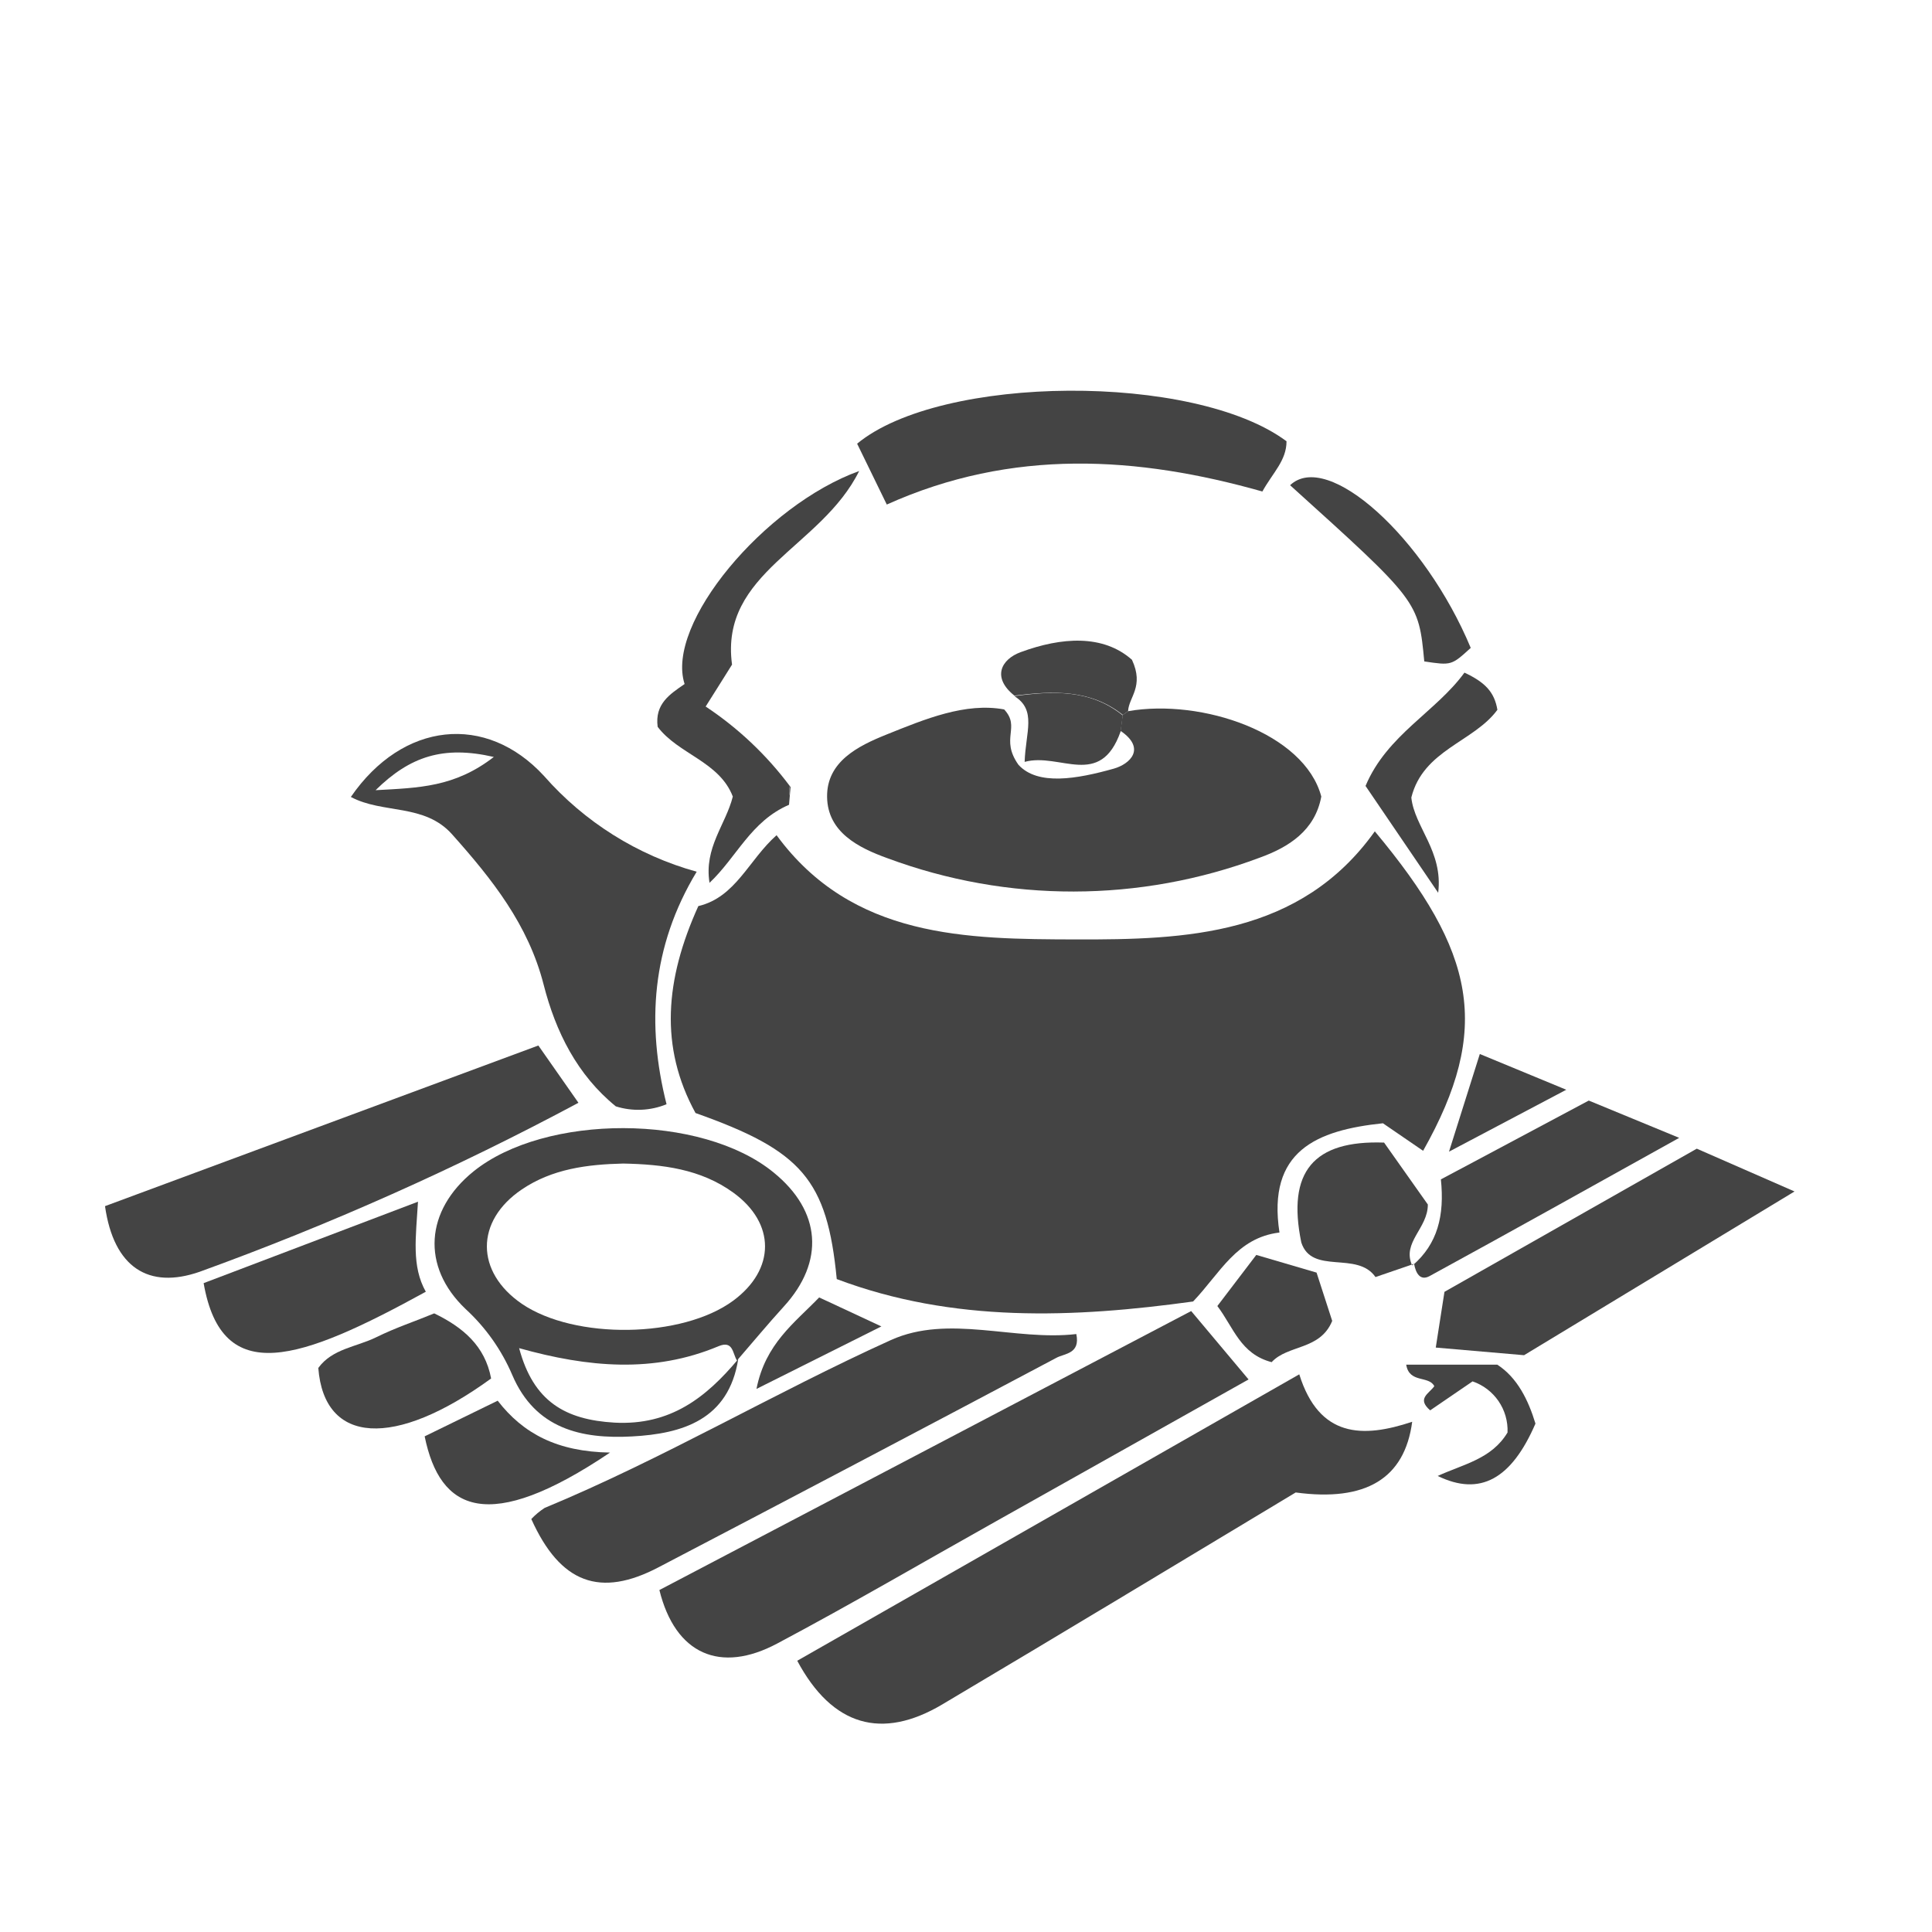
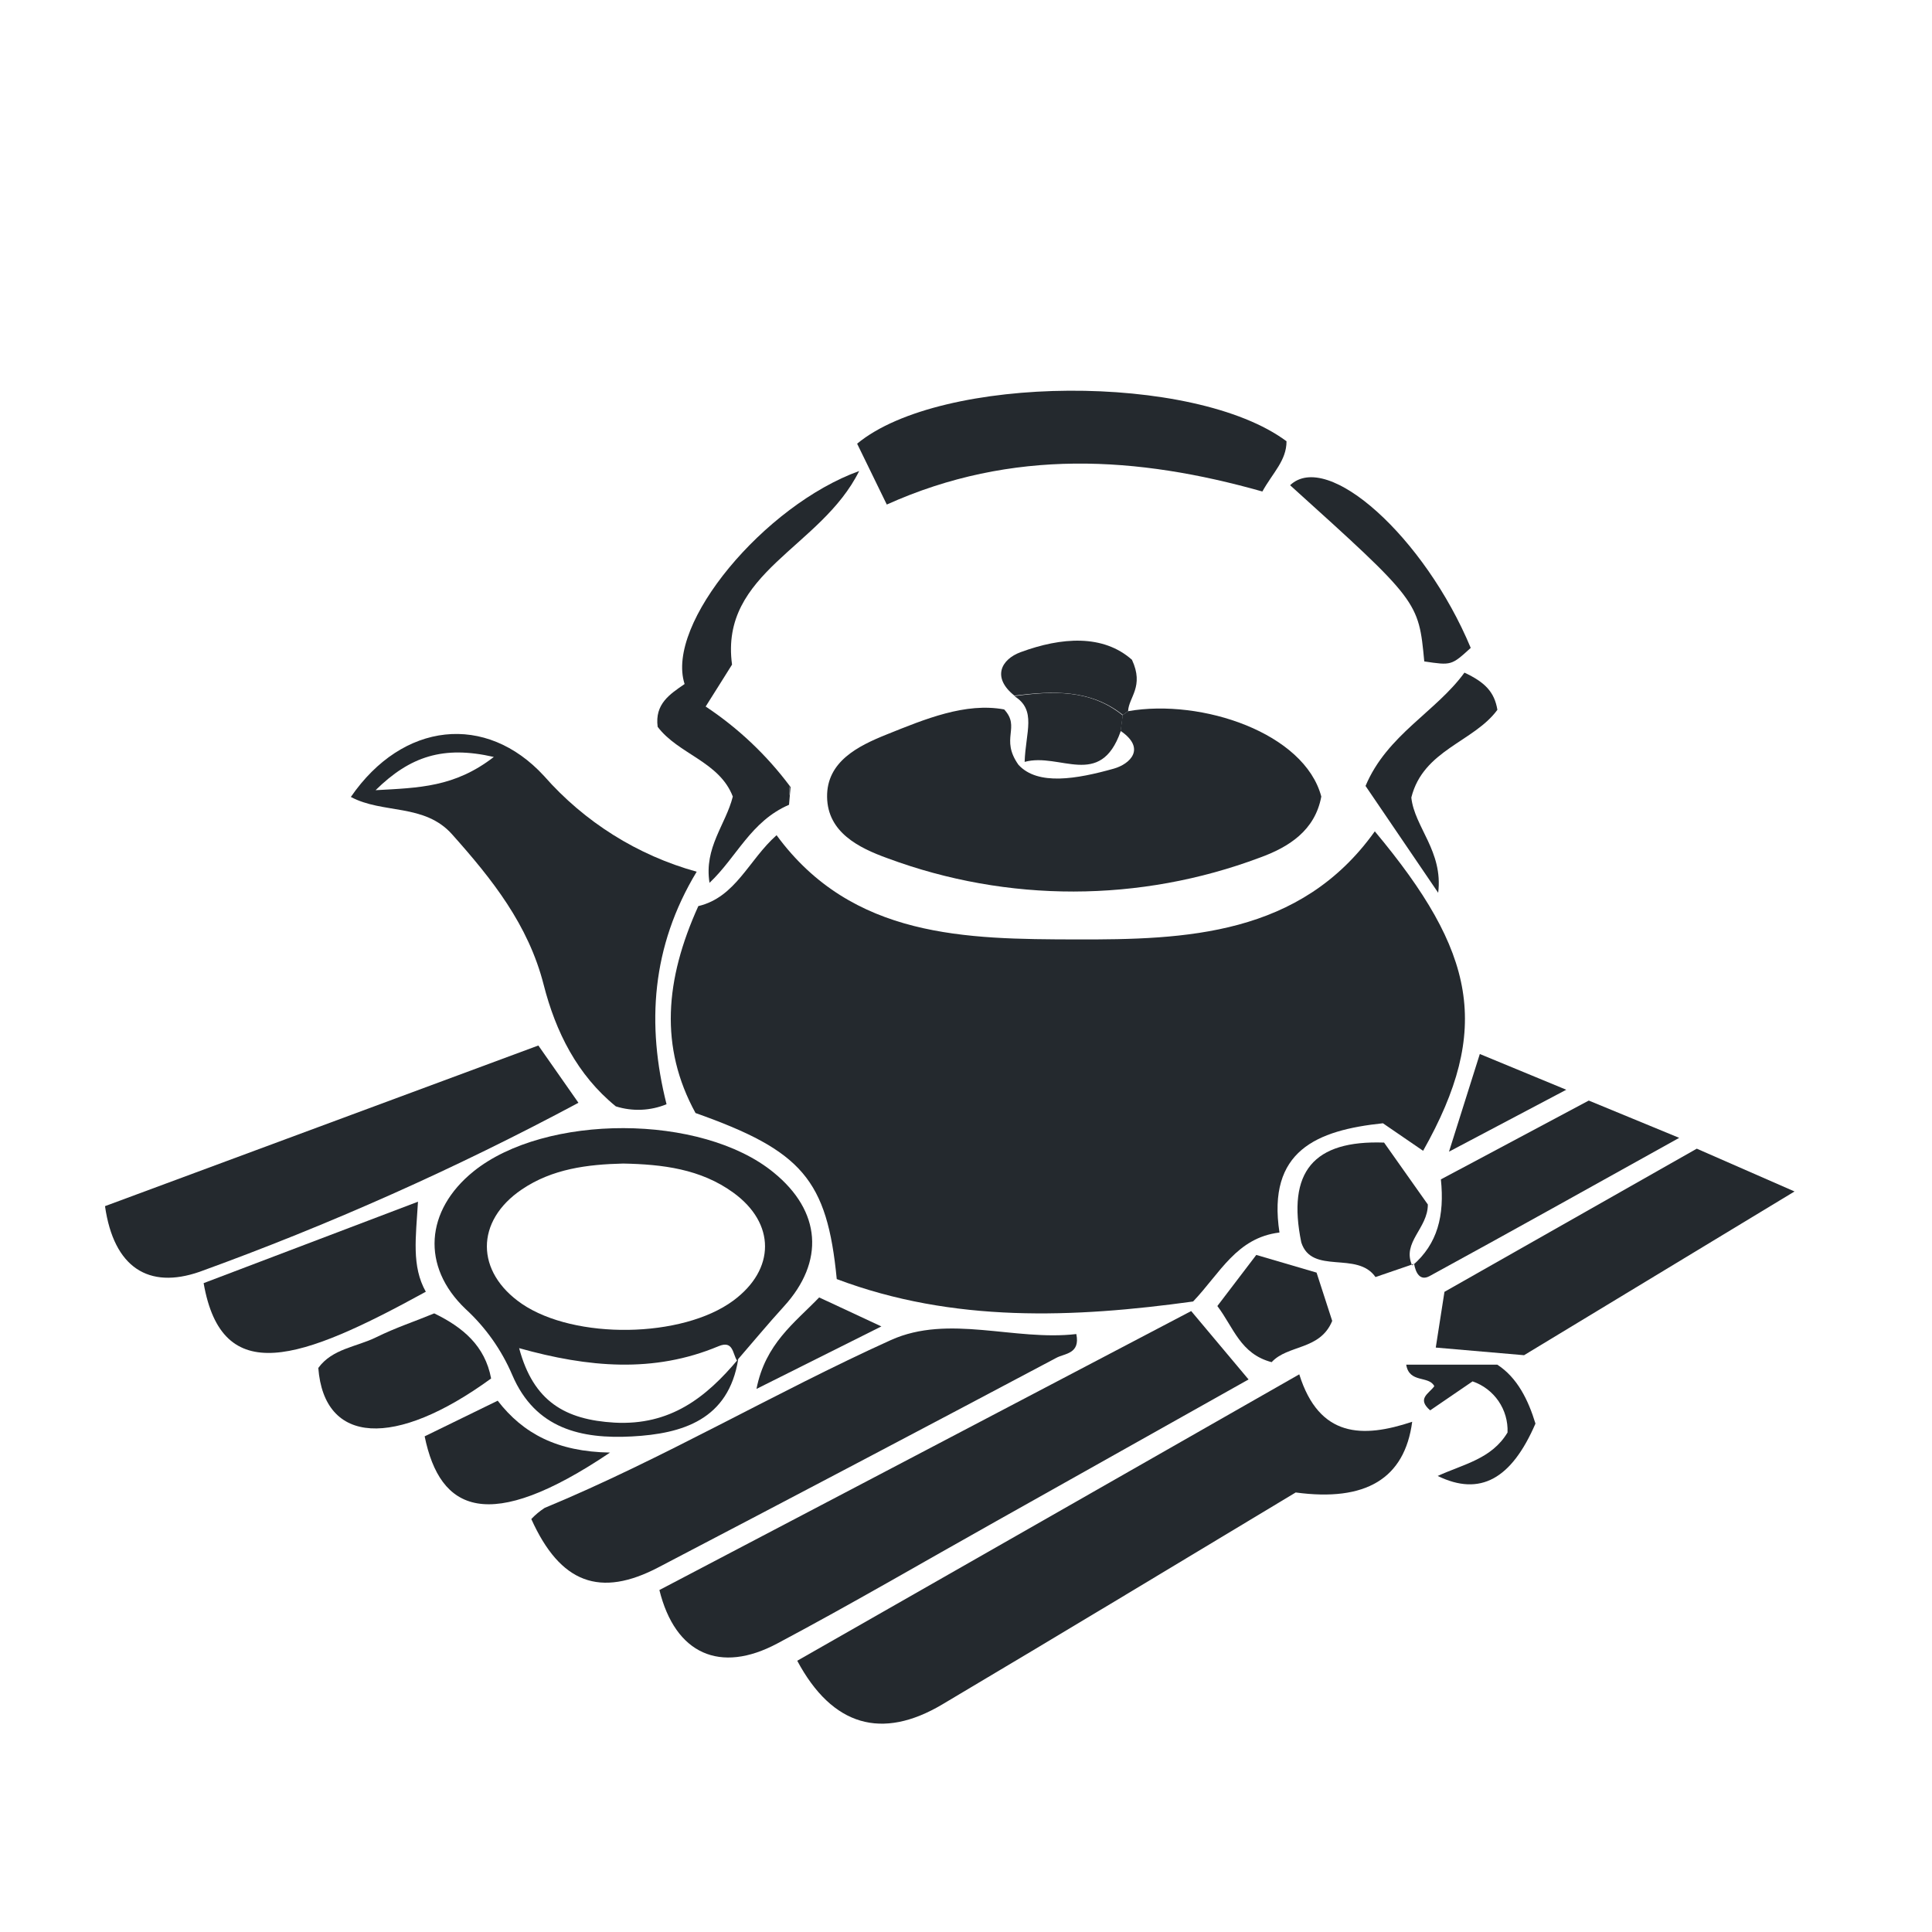
<svg xmlns="http://www.w3.org/2000/svg" id="图层_1" data-name="图层 1" viewBox="0 0 200 200">
  <g>
-     <path d="M72.29,93.8c3.88-.92,5.21-4.78,8.1-7.34,7.84,10.69,19.69,10.76,31,10.79s23.21-.37,30.93-11.19c10.45,12.51,12.13,20.43,5,33.07l-4.16-2.85c-6.86.72-12,2.85-10.71,11.31-4.44.54-6.13,4.19-8.94,7.14-12.33,1.7-24.82,2.23-36.89-2.32-1-10.29-3.6-13.29-14.62-17.19C68.26,108.39,68.84,101.42,72.29,93.8Z" style="fill: #444" />
-     <path d="M116.78,73.62c7.64-1.33,18.26,2.27,20,8.84-.65,3.51-3.35,5.23-6.36,6.32a55.12,55.12,0,0,1-38.53.07c-3-1.08-6.22-2.69-6.27-6.35s3.21-5.28,6.15-6.46c4-1.61,8.17-3.34,12.18-2.6,1.74,1.87-.45,3,1.48,5.73,2,2.19,6.06,1.47,9.87.4,1.69-.48,3.37-2.09.7-3.91l.22-1.64Z" style="fill: #444" />
-     <path d="M134.5,142.27c2.06,6.58,6.57,6.62,11.69,4.91-.78,5.89-4.81,8.3-12.06,7.32-12,7.22-24.29,14.64-36.6,21.95-6.21,3.68-11.36,2.28-15-4.53Z" style="fill: #444" />
-     <path d="M123.31,135.72l5.94,7.08-26.12,14.67c-7.55,4.23-15,8.59-22.66,12.66-5.92,3.16-10.57,1.11-12.21-5.53Z" style="fill: #444" />
-     <path d="M55,157.25a7.48,7.48,0,0,1,1.38-1.15c12.29-5.09,23.76-11.91,35.85-17.38,6-2.7,12.79.13,19.19-.62.43,2.08-1.24,2-2.08,2.47q-20.53,10.89-41.14,21.66C62.12,165.43,58,163.91,55,157.25Z" style="fill: #444" />
-     <path d="M72.12,90.24C67.43,98,66.92,106.07,69,114.31a7.71,7.71,0,0,1-5.25.22c-4-3.25-6.23-7.73-7.47-12.59C54.69,95.71,50.93,91,46.8,86.37c-2.87-3.22-7.16-2.09-10.48-3.87,5.37-7.8,14-8.7,20-2.17A32.61,32.61,0,0,0,72.12,90.24Zm-21-11.88c-5.23-1.2-8.67-.07-12.24,3.44C43.37,81.55,47.06,81.5,51.12,78.36Z" style="fill: #444" />
-     <path d="M10.87,124.86l44.86-16.63,4.15,5.93a298.36,298.36,0,0,1-39.23,17.5C15.4,133.48,11.78,131.24,10.87,124.86Z" style="fill: #444" />
-     <path d="M76.42,140.7c-1,6.28-5.78,7.72-11,8s-10-.77-12.39-6.36a19.88,19.88,0,0,0-4.84-6.84c-4.62-4.4-4.16-10.2.82-14.23,7.43-6,23.63-6,31.08.11,4.92,4,5.3,9.21,1.06,13.86-1.66,1.82-3.24,3.73-4.86,5.6-.46-.72-.38-2.12-1.91-1.48-6.7,2.81-13.5,2.2-20.64.2,1.48,5.53,4.77,7.41,9.87,7.71C69.38,147.58,73.08,144.69,76.42,140.7ZM64.51,120.45c-3.7.09-7.33.54-10.49,2.68-4.84,3.27-4.81,8.54,0,11.84,5.48,3.73,16.61,3.57,21.89-.33,4.37-3.23,4.39-8,0-11.18C72.52,121,68.56,120.53,64.51,120.45Z" style="fill: #444" />
-     <path d="M88.94,48.76c-9.79,3.53-20.09,15.82-18.07,22.05-1.54,1.06-3.1,2.06-2.79,4.43,2.14,2.84,6.39,3.59,7.78,7.22-.73,2.91-3,5.28-2.41,8.93,2.85-2.7,4.27-6.37,8.23-8.08l.08-.94a2.06,2.06,0,0,1,0-1,35.07,35.07,0,0,0-8.71-8.23c1.06-1.67,1.93-3.07,2.73-4.34C74.48,59.23,85,56.72,88.94,48.76Z" style="fill: #444" />
-     <path d="M81.76,82.37l.08-.9-.07-.09A2.06,2.06,0,0,0,81.76,82.37Z" style="fill: #444" />
-     <path d="M157.77,140.29l-9.14-.79c.29-1.87.58-3.71.9-5.77l26.12-14.82,10.12,4.43Z" style="fill: #444" />
-     <path d="M91.8,52.23l-3.07-6.3c8.68-7.18,34.91-7.36,44.45-.25,0,2-1.42,3.25-2.5,5.2C117.78,47.23,104.79,46.38,91.8,52.23Z" style="fill: #444" />
-     <path d="M43.27,124.4c-.22,3.71-.68,6.67.81,9.32-13,7.14-21.1,10-23-.89Z" style="fill: #444" />
-     <path d="M146.23,131c2.59-2.23,3.32-5.16,2.93-8.91l15.31-8.16,9.36,3.86c-9.12,5.07-17.45,9.73-25.84,14.31-1,.54-1.44-.35-1.6-1.26Z" style="fill: #444" />
-     <path d="M146.39,130.83l-4,1.37c-1.9-2.74-6.58-.19-7.68-3.58-1.51-7.34,1.28-10.6,8.57-10.34l4.53,6.41c0,2.49-2.7,3.9-1.63,6.3Z" style="fill: #444" />
-     <path d="M50.84,142.7c-10,7.28-17.28,6.84-17.89-1.09,1.45-2,3.95-2.17,6-3.18s4-1.64,6-2.47C47.92,137.4,50.21,139.32,50.84,142.7Z" style="fill: #444" />
-     <path d="M63.15,150.37c-12.63,8.5-17.6,6.08-19.19-1.68L51.52,145C54.15,148.4,57.67,150.28,63.15,150.37Z" style="fill: #444" />
-     <path d="M133.55,50.23c3.87-3.67,13.93,5.39,18.7,16.84-2,1.82-2,1.82-4.81,1.4C146.85,62.24,146.85,62.24,133.55,50.23Z" style="fill: #444" />
-     <path d="M151.6,69.63c2.13,1,3.1,2,3.41,3.85-2.45,3.34-7.68,4.14-8.91,9.08.32,3.06,3.31,5.56,2.78,9.86l-7.52-11.06C143.58,76.07,148.64,73.7,151.6,69.63Z" style="fill: #444" />
-     <path d="M130.05,129.91l6.24,1.83,1.62,5c-1.26,3.06-4.59,2.44-6.27,4.27-3.24-.85-3.93-3.58-5.62-5.81Z" style="fill: #444" />
-     <path d="M152.44,143l-4.39,3c-1.4-1.22-.16-1.7.43-2.5-.56-1.13-2.59-.27-2.91-2.23H155c2.07,1.34,3.21,3.66,3.95,6.1-2.48,5.74-5.73,7.56-10.12,5.42,2.69-1.23,5.59-1.76,7.23-4.5A5.36,5.36,0,0,0,152.44,143Z" style="fill: #444" />
-     <path d="M116.78,73.62l-.54.39c-3.38-2.69-7.28-2.48-11.23-2-2.36-1.88-1.37-3.76.65-4.5,4.23-1.56,8.53-1.86,11.52.79C118.47,71.08,116.84,72.17,116.78,73.62Z" style="fill: #444" />
-     <path d="M105,72.06c3.95-.53,7.85-.74,11.23,2-.07.55-.15,1.1-.22,1.65-2.11,6-6.3,2.16-9.94,3.16C106.17,75.77,107.34,73.51,105,72.06Z" style="fill: #444" />
-     <path d="M150,119.22c1.22-3.87,2.1-6.68,3.19-10.11l8.95,3.7Z" style="fill: #444" />
-     <path d="M78.31,143.78c.92-4.68,3.93-6.82,6.49-9.47l6.44,3Z" style="fill: #444" />
+     <path d="M72.29,93.8c3.88-.92,5.21-4.78,8.1-7.34,7.84,10.69,19.69,10.76,31,10.79s23.21-.37,30.93-11.19c10.45,12.51,12.13,20.43,5,33.07l-4.16-2.85c-6.86.72-12,2.85-10.71,11.31-4.44.54-6.13,4.19-8.94,7.14-12.33,1.7-24.82,2.23-36.89-2.32-1-10.29-3.6-13.29-14.62-17.19C68.26,108.39,68.84,101.42,72.29,93.8Z" style="fill: #24292E" />
+     <path d="M116.78,73.62c7.64-1.33,18.26,2.27,20,8.84-.65,3.51-3.35,5.23-6.36,6.32a55.12,55.12,0,0,1-38.53.07c-3-1.08-6.22-2.69-6.27-6.35s3.21-5.28,6.15-6.46c4-1.61,8.17-3.34,12.18-2.6,1.74,1.87-.45,3,1.48,5.73,2,2.19,6.06,1.47,9.87.4,1.69-.48,3.37-2.09.7-3.91l.22-1.64Z" style="fill: #24292E" />
+     <path d="M134.5,142.27c2.06,6.58,6.57,6.62,11.69,4.91-.78,5.89-4.81,8.3-12.06,7.32-12,7.22-24.29,14.64-36.6,21.95-6.21,3.68-11.36,2.28-15-4.53Z" style="fill: #24292E" />
+     <path d="M123.31,135.72l5.94,7.08-26.12,14.67c-7.55,4.23-15,8.59-22.66,12.66-5.92,3.16-10.57,1.11-12.21-5.53Z" style="fill: #24292E" />
+     <path d="M55,157.25a7.48,7.48,0,0,1,1.38-1.15c12.29-5.09,23.76-11.91,35.85-17.38,6-2.7,12.79.13,19.19-.62.43,2.08-1.24,2-2.08,2.47q-20.53,10.89-41.14,21.66C62.12,165.43,58,163.91,55,157.25Z" style="fill: #24292E" />
+     <path d="M72.12,90.24C67.43,98,66.92,106.07,69,114.31a7.71,7.71,0,0,1-5.25.22c-4-3.25-6.23-7.73-7.47-12.59C54.69,95.71,50.93,91,46.8,86.37c-2.87-3.22-7.16-2.09-10.48-3.87,5.37-7.8,14-8.7,20-2.17A32.61,32.61,0,0,0,72.12,90.24Zm-21-11.88c-5.23-1.2-8.67-.07-12.24,3.44C43.37,81.55,47.06,81.5,51.12,78.36Z" style="fill: #24292E" />
+     <path d="M10.87,124.86l44.86-16.63,4.15,5.93a298.36,298.36,0,0,1-39.23,17.5C15.4,133.48,11.78,131.24,10.87,124.86Z" style="fill: #24292E" />
+     <path d="M76.42,140.7c-1,6.28-5.78,7.72-11,8s-10-.77-12.39-6.36a19.88,19.88,0,0,0-4.84-6.84c-4.62-4.4-4.16-10.2.82-14.23,7.43-6,23.63-6,31.08.11,4.92,4,5.3,9.21,1.06,13.86-1.66,1.82-3.24,3.73-4.86,5.6-.46-.72-.38-2.12-1.91-1.48-6.7,2.81-13.5,2.2-20.64.2,1.48,5.53,4.77,7.41,9.87,7.71C69.38,147.58,73.08,144.69,76.42,140.7ZM64.51,120.45c-3.7.09-7.33.54-10.49,2.68-4.84,3.27-4.81,8.54,0,11.84,5.48,3.73,16.61,3.57,21.89-.33,4.37-3.23,4.39-8,0-11.18C72.52,121,68.56,120.53,64.51,120.45Z" style="fill: #24292E" />
+     <path d="M88.94,48.76c-9.79,3.53-20.09,15.82-18.07,22.05-1.54,1.06-3.1,2.06-2.79,4.43,2.14,2.84,6.39,3.59,7.78,7.22-.73,2.91-3,5.28-2.41,8.93,2.85-2.7,4.27-6.37,8.23-8.08l.08-.94a2.06,2.06,0,0,1,0-1,35.07,35.07,0,0,0-8.71-8.23c1.06-1.67,1.93-3.07,2.73-4.34C74.48,59.23,85,56.72,88.94,48.76Z" style="fill: #24292E" />
+     <path d="M81.76,82.37l.08-.9-.07-.09A2.06,2.06,0,0,0,81.76,82.37Z" style="fill: #24292E" />
+     <path d="M157.77,140.29l-9.14-.79c.29-1.87.58-3.71.9-5.77l26.12-14.82,10.12,4.43Z" style="fill: #24292E" />
+     <path d="M91.8,52.23l-3.07-6.3c8.68-7.18,34.91-7.36,44.45-.25,0,2-1.42,3.25-2.5,5.2C117.78,47.23,104.79,46.38,91.8,52.23Z" style="fill: #24292E" />
+     <path d="M43.27,124.4c-.22,3.71-.68,6.67.81,9.32-13,7.14-21.1,10-23-.89Z" style="fill: #24292E" />
+     <path d="M146.23,131c2.59-2.23,3.32-5.16,2.93-8.91l15.31-8.16,9.36,3.86c-9.12,5.07-17.45,9.73-25.84,14.31-1,.54-1.44-.35-1.6-1.26Z" style="fill: #24292E" />
+     <path d="M146.39,130.83l-4,1.37c-1.9-2.74-6.58-.19-7.68-3.58-1.51-7.34,1.28-10.6,8.57-10.34l4.53,6.41c0,2.49-2.7,3.9-1.63,6.3Z" style="fill: #24292E" />
+     <path d="M50.84,142.7c-10,7.28-17.28,6.84-17.89-1.09,1.45-2,3.95-2.17,6-3.18s4-1.64,6-2.47C47.92,137.4,50.21,139.32,50.84,142.7Z" style="fill: #24292E" />
+     <path d="M63.15,150.37c-12.63,8.5-17.6,6.08-19.19-1.68L51.52,145C54.15,148.4,57.67,150.28,63.15,150.37Z" style="fill: #24292E" />
+     <path d="M133.55,50.23c3.87-3.67,13.93,5.39,18.7,16.84-2,1.82-2,1.82-4.81,1.4C146.85,62.24,146.85,62.24,133.55,50.23Z" style="fill: #24292E" />
+     <path d="M151.6,69.63c2.13,1,3.1,2,3.41,3.85-2.45,3.34-7.68,4.14-8.91,9.08.32,3.06,3.31,5.56,2.78,9.86l-7.52-11.06C143.58,76.07,148.64,73.7,151.6,69.63Z" style="fill: #24292E" />
+     <path d="M130.05,129.91l6.24,1.83,1.62,5c-1.26,3.06-4.59,2.44-6.27,4.27-3.24-.85-3.93-3.58-5.62-5.81Z" style="fill: #24292E" />
+     <path d="M152.44,143l-4.39,3c-1.4-1.22-.16-1.7.43-2.5-.56-1.13-2.59-.27-2.91-2.23H155c2.07,1.34,3.21,3.66,3.95,6.1-2.48,5.74-5.73,7.56-10.12,5.42,2.69-1.23,5.59-1.76,7.23-4.5A5.36,5.36,0,0,0,152.44,143Z" style="fill: #24292E" />
+     <path d="M116.78,73.62l-.54.39c-3.38-2.69-7.28-2.48-11.23-2-2.36-1.88-1.37-3.76.65-4.5,4.23-1.56,8.53-1.86,11.52.79C118.47,71.08,116.84,72.17,116.78,73.62Z" style="fill: #24292E" />
+     <path d="M105,72.06c3.95-.53,7.85-.74,11.23,2-.07.55-.15,1.1-.22,1.65-2.11,6-6.3,2.16-9.94,3.16C106.17,75.77,107.34,73.51,105,72.06Z" style="fill: #24292E" />
+     <path d="M150,119.22c1.22-3.87,2.1-6.68,3.19-10.11l8.95,3.7Z" style="fill: #24292E" />
+     <path d="M78.31,143.78c.92-4.68,3.93-6.82,6.49-9.47l6.44,3Z" style="fill: #24292E" />
  </g>
</svg>
